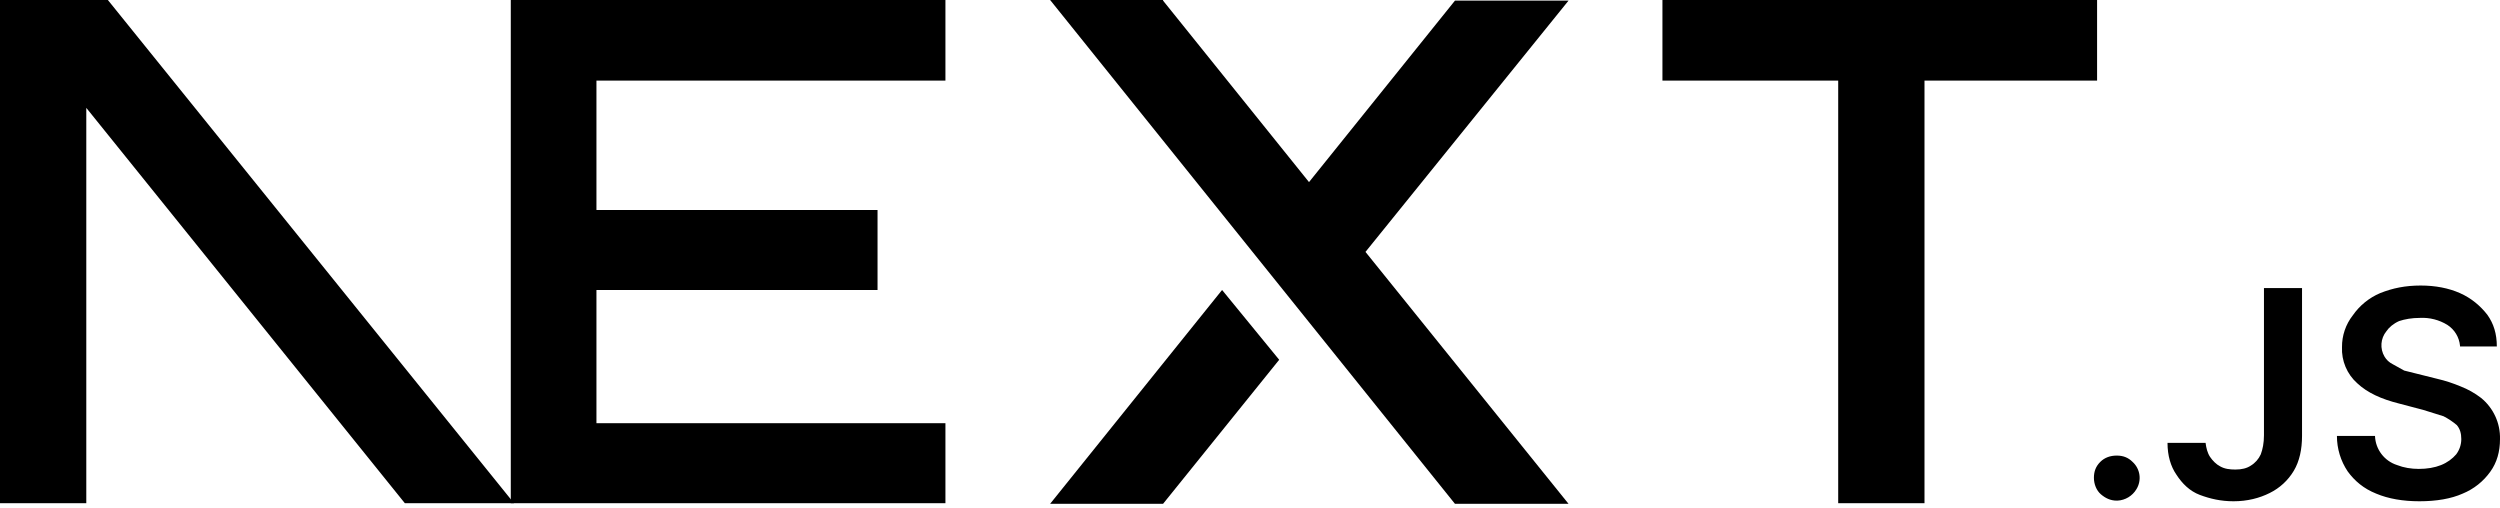
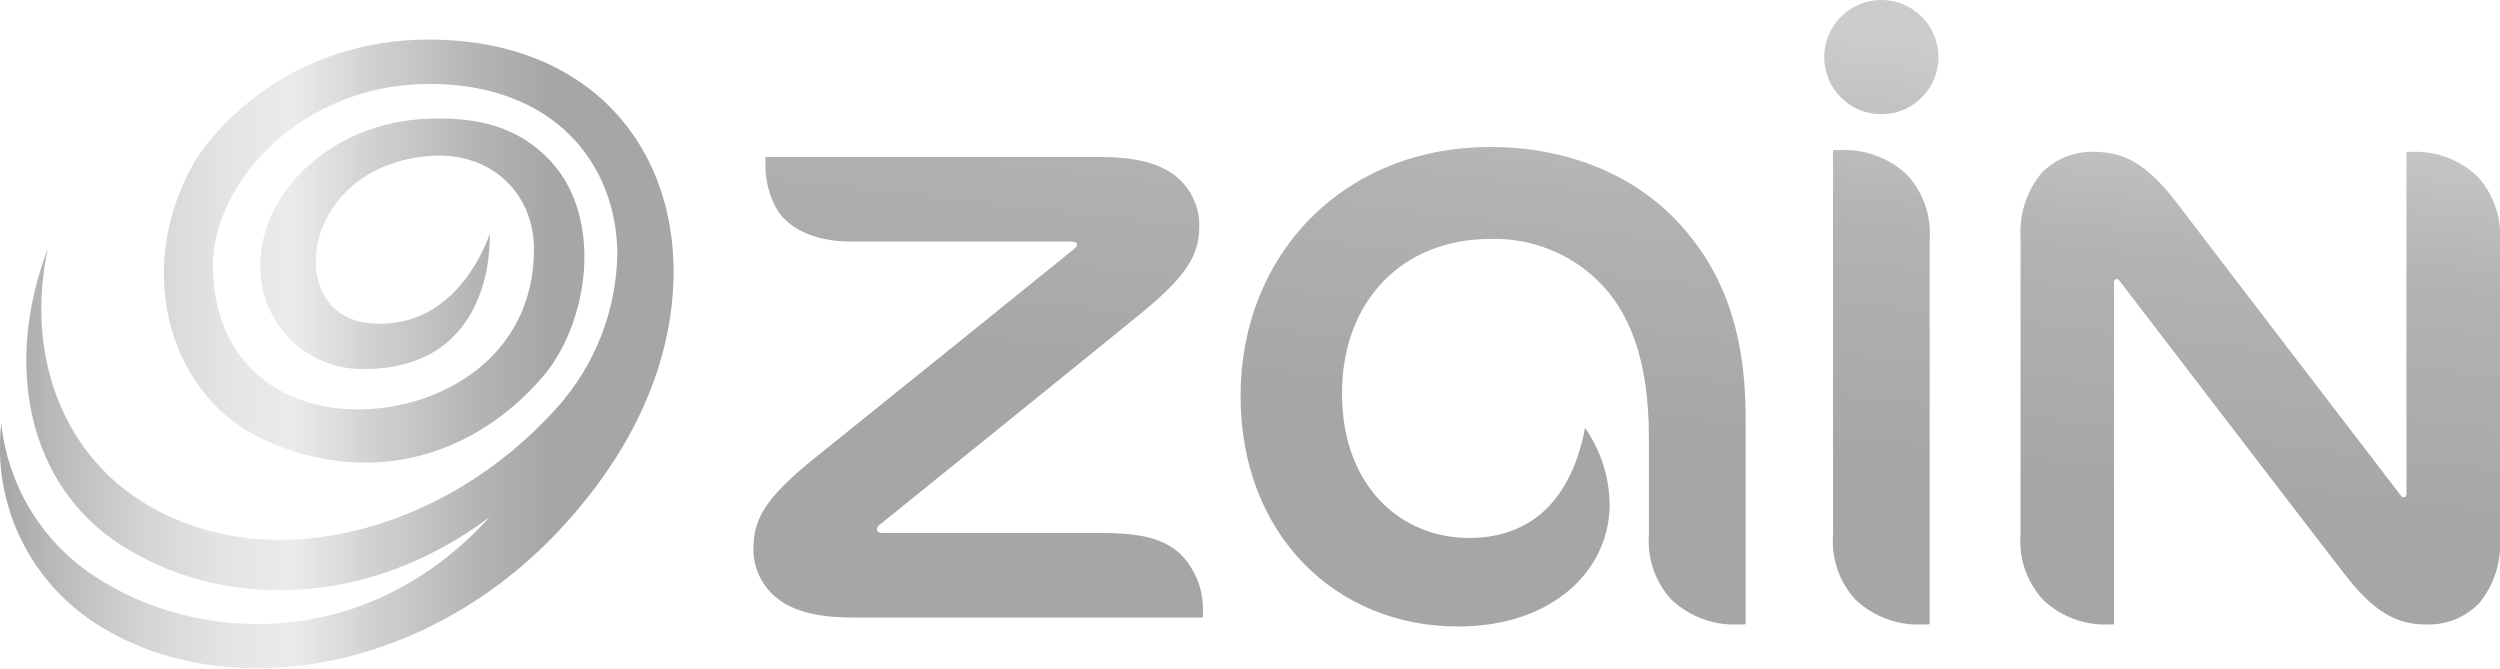
- <svg xmlns="http://www.w3.org/2000/svg" fill="none" viewBox="0 0 394 80">
-   <path fill="#000" d="M262 0h68.5v12.7h-27.2v66.6h-13.6V12.7H262V0ZM149 0v12.7H94v20.4h44.3v12.6H94v21h55v12.6H80.5V0h68.7zm34.3 0h-17.8l63.8 79.4h17.9l-32-39.7 32-39.6h-17.9l-23 28.6-23-28.6zm18.3 56.7-9-11-27.1 33.7h17.8l18.3-22.7z" />
-   <path fill="#000" d="M81 79.3 17 0H0v79.3h13.6V17l50.2 62.3H81Zm252.6-.4c-1 0-1.8-.4-2.5-1s-1.1-1.6-1.1-2.6.3-1.8 1-2.5 1.6-1 2.6-1 1.8.3 2.5 1a3.4 3.4 0 0 1 .6 4.3 3.7 3.7 0 0 1-3 1.8zm23.2-33.5h6v23.3c0 2.1-.4 4-1.3 5.5a9.1 9.1 0 0 1-3.8 3.5c-1.6.8-3.5 1.3-5.7 1.3-2 0-3.7-.4-5.3-1s-2.8-1.8-3.7-3.2c-.9-1.3-1.4-3-1.4-5h6c.1.8.3 1.6.7 2.2s1 1.2 1.6 1.5c.7.4 1.5.5 2.4.5 1 0 1.8-.2 2.4-.6a4 4 0 0 0 1.6-1.8c.3-.8.5-1.8.5-3V45.5zm30.9 9.1a4.4 4.4 0 0 0-2-3.3 7.5 7.5 0 0 0-4.3-1.1c-1.3 0-2.4.2-3.3.5-.9.4-1.6 1-2 1.6a3.5 3.5 0 0 0-.3 4c.3.5.7.9 1.3 1.2l1.8 1 2 .5 3.2.8c1.3.3 2.5.7 3.7 1.2a13 13 0 0 1 3.2 1.8 8.1 8.1 0 0 1 3 6.5c0 2-.5 3.7-1.5 5.1a10 10 0 0 1-4.4 3.5c-1.8.8-4.1 1.2-6.8 1.2-2.6 0-4.9-.4-6.8-1.2-2-.8-3.4-2-4.5-3.5a10 10 0 0 1-1.7-5.6h6a5 5 0 0 0 3.5 4.6c1 .4 2.2.6 3.4.6 1.3 0 2.5-.2 3.5-.6 1-.4 1.8-1 2.4-1.7a4 4 0 0 0 .8-2.4c0-.9-.2-1.6-.7-2.2a11 11 0 0 0-2.1-1.4l-3.2-1-3.8-1c-2.8-.7-5-1.7-6.6-3.2a7.2 7.2 0 0 1-2.4-5.7 8 8 0 0 1 1.7-5 10 10 0 0 1 4.3-3.5c2-.8 4-1.2 6.4-1.2 2.3 0 4.4.4 6.2 1.2 1.8.8 3.2 2 4.3 3.4 1 1.4 1.5 3 1.5 5h-5.8z" />
+ <svg xmlns="http://www.w3.org/2000/svg" width="203.324" height="54.35" viewBox="0 0 203.324 54.35">
+   <defs>
+     <linearGradient id="linear-gradient" x1="0.18" y1="1.604" x2="0.729" y2="-0.12" gradientUnits="objectBoundingBox">
+       <stop offset="0" stop-color="#fff" />
+       <stop offset="0.068" stop-color="#e4e4e4" />
+       <stop offset="0.17" stop-color="#c2c2c2" />
+       <stop offset="0.253" stop-color="#adadad" />
+       <stop offset="0.309" stop-color="#a6a6a6" />
+       <stop offset="0.531" stop-color="#a6a6a6" />
+       <stop offset="0.74" stop-color="#b3b3b3" />
+       <stop offset="0.892" stop-color="#ccc" />
+     </linearGradient>
+     <linearGradient id="linear-gradient-2" y1="0.5" x2="1" y2="0.5" gradientUnits="objectBoundingBox">
+       <stop offset="0" stop-color="#a6a6a6" />
+       <stop offset="0.086" stop-color="#bababa" />
+       <stop offset="0.221" stop-color="#d5d5d5" />
+       <stop offset="0.342" stop-color="#e5e5e5" />
+       <stop offset="0.435" stop-color="#ebebeb" />
+       <stop offset="0.549" stop-color="#d2d2d2" />
+       <stop offset="0.721" stop-color="#b2b2b2" />
+       <stop offset="0.816" stop-color="#a6a6a6" />
+     </linearGradient>
+   </defs>
+   <g id="Group_1" data-name="Group 1" transform="translate(-153.197 -226.796)">
+     <path id="Path_1" data-name="Path 1" d="M408.446,277.569V246.3A7.048,7.048,0,0,0,406.6,241a7.464,7.464,0,0,0-5.453-2,4.667,4.667,0,0,0-.561.022V270.3a7.024,7.024,0,0,0,1.843,5.285,7.472,7.472,0,0,0,5.436,2c.177,0,.389,0,.578-.017Zm.716-46.143a4.645,4.645,0,1,0-4.647,4.659,4.642,4.642,0,0,0,4.647-4.659Zm-23.549,30.99V270.3a7,7,0,0,0,1.849,5.285,7.507,7.507,0,0,0,5.447,2c.183,0,.389,0,.572-.017v-16.8c0-7.23-1.971-12.094-5.48-15.881-3.615-3.887-9.017-6.136-15.275-6.136-12,0-20.323,8.79-20.323,20.239,0,11.25,7.7,18.757,17.691,18.757,7.7,0,12.327-4.581,12.327-9.95a11.14,11.14,0,0,0-2-6.2c-1.11,5.775-4.3,8.951-9.445,8.951-5.492,0-10.322-4.164-10.322-11.755,0-7.463,4.842-12.566,12.094-12.566a12.059,12.059,0,0,1,8.756,3.437c2.6,2.571,4.109,6.513,4.109,12.749ZM447,267.241a.306.306,0,0,1-.239-.15c-5.642-7.346-16-20.884-18.246-23.838-2.376-3.092-4.236-4.109-6.691-4.109a5.744,5.744,0,0,0-4.292,1.738,7.548,7.548,0,0,0-1.694,5.192V270.3a6.983,6.983,0,0,0,1.843,5.285,7.275,7.275,0,0,0,5.314,2,3.841,3.841,0,0,0,.444-.017V249.8c0-.2.089-.311.222-.311.1,0,.161.044.239.161,3.309,4.3,15.864,20.722,18.268,23.81,2.377,3.087,4.226,4.126,6.668,4.126a5.737,5.737,0,0,0,4.3-1.727,7.561,7.561,0,0,0,1.7-5.192V246.441a7.108,7.108,0,0,0-1.849-5.308,7.307,7.307,0,0,0-5.325-1.988c-.155,0-.271,0-.438.012v27.785c0,.2-.095.3-.222.3Zm-123.685,2.9c-.311,0-.489-.105-.489-.311a.571.571,0,0,1,.267-.388c2.415-1.955,18.391-14.843,20.828-16.847,4.236-3.41,5.125-5.076,5.125-7.5a5.111,5.111,0,0,0-1.772-3.854c-1.282-1.088-3.2-1.677-6.3-1.677H313.762V240a7.277,7.277,0,0,0,1,3.953c1.1,1.577,3.176,2.488,5.98,2.488H338.61c.317,0,.489.094.489.256,0,.139-.078.233-.278.383-2.526,2.049-17.275,13.948-20.95,16.886-4.247,3.409-5.091,5.108-5.091,7.523a5.086,5.086,0,0,0,1.777,3.837c1.283,1.094,3.2,1.694,6.314,1.694h28.462v-.272a6.391,6.391,0,0,0-1.782-4.859c-1.388-1.282-3.187-1.749-6.558-1.749Z" transform="translate(-98.311 0)" fill="url(#linear-gradient)" />
+     <path id="Path_2" data-name="Path 2" d="M196.624,252.225c0-4.532-3.486-7.962-8.462-7.58-10.557.81-11.92,12.819-5.048,13.587,7.186.8,9.758-6.8,9.9-7.223a0,0,0,0,1,.007,0c.016.515.4,10.971-10.263,10.971a8.292,8.292,0,0,1-8.392-8.452c0-5.817,5.658-11.6,13.64-11.91,4.471-.173,7.417.883,9.725,3.191,4.7,4.7,3.349,13.521-.458,17.876-6.042,6.912-14.535,8.668-22.448,5.12s-10.749-13.821-5.953-22.417c1.763-3.161,8.169-10.206,19.178-10.206,13.976,0,21.063,9.907,19.783,21.545-.981,8.917-6.4,15.376-8.908,18.1-11.032,11.99-27.243,14.38-37.459,8.144a17.017,17.017,0,0,1-8.165-16.562,17.018,17.018,0,0,0,7.309,12.238c8.35,5.695,22.313,6.477,32.4-4.621-10.142,7.576-21.994,7.462-30.086,2.19-7.426-4.838-9.468-14.5-5.831-24.047-1.825,8.516,1.107,16.41,7.547,20.524,10.039,6.413,24.664,2.725,33.88-7.6a19.177,19.177,0,0,0,4.884-12.6c-.1-7.222-5.131-13.706-15.292-13.706-10.431,0-17.6,8.063-17.6,14.774,0,7.45,5.113,11.7,11.782,11.7C188.893,265.269,196.624,261.108,196.624,252.225Z" transform="translate(0 -5.167)" fill="url(#linear-gradient-2)" />
+   </g>
</svg>
